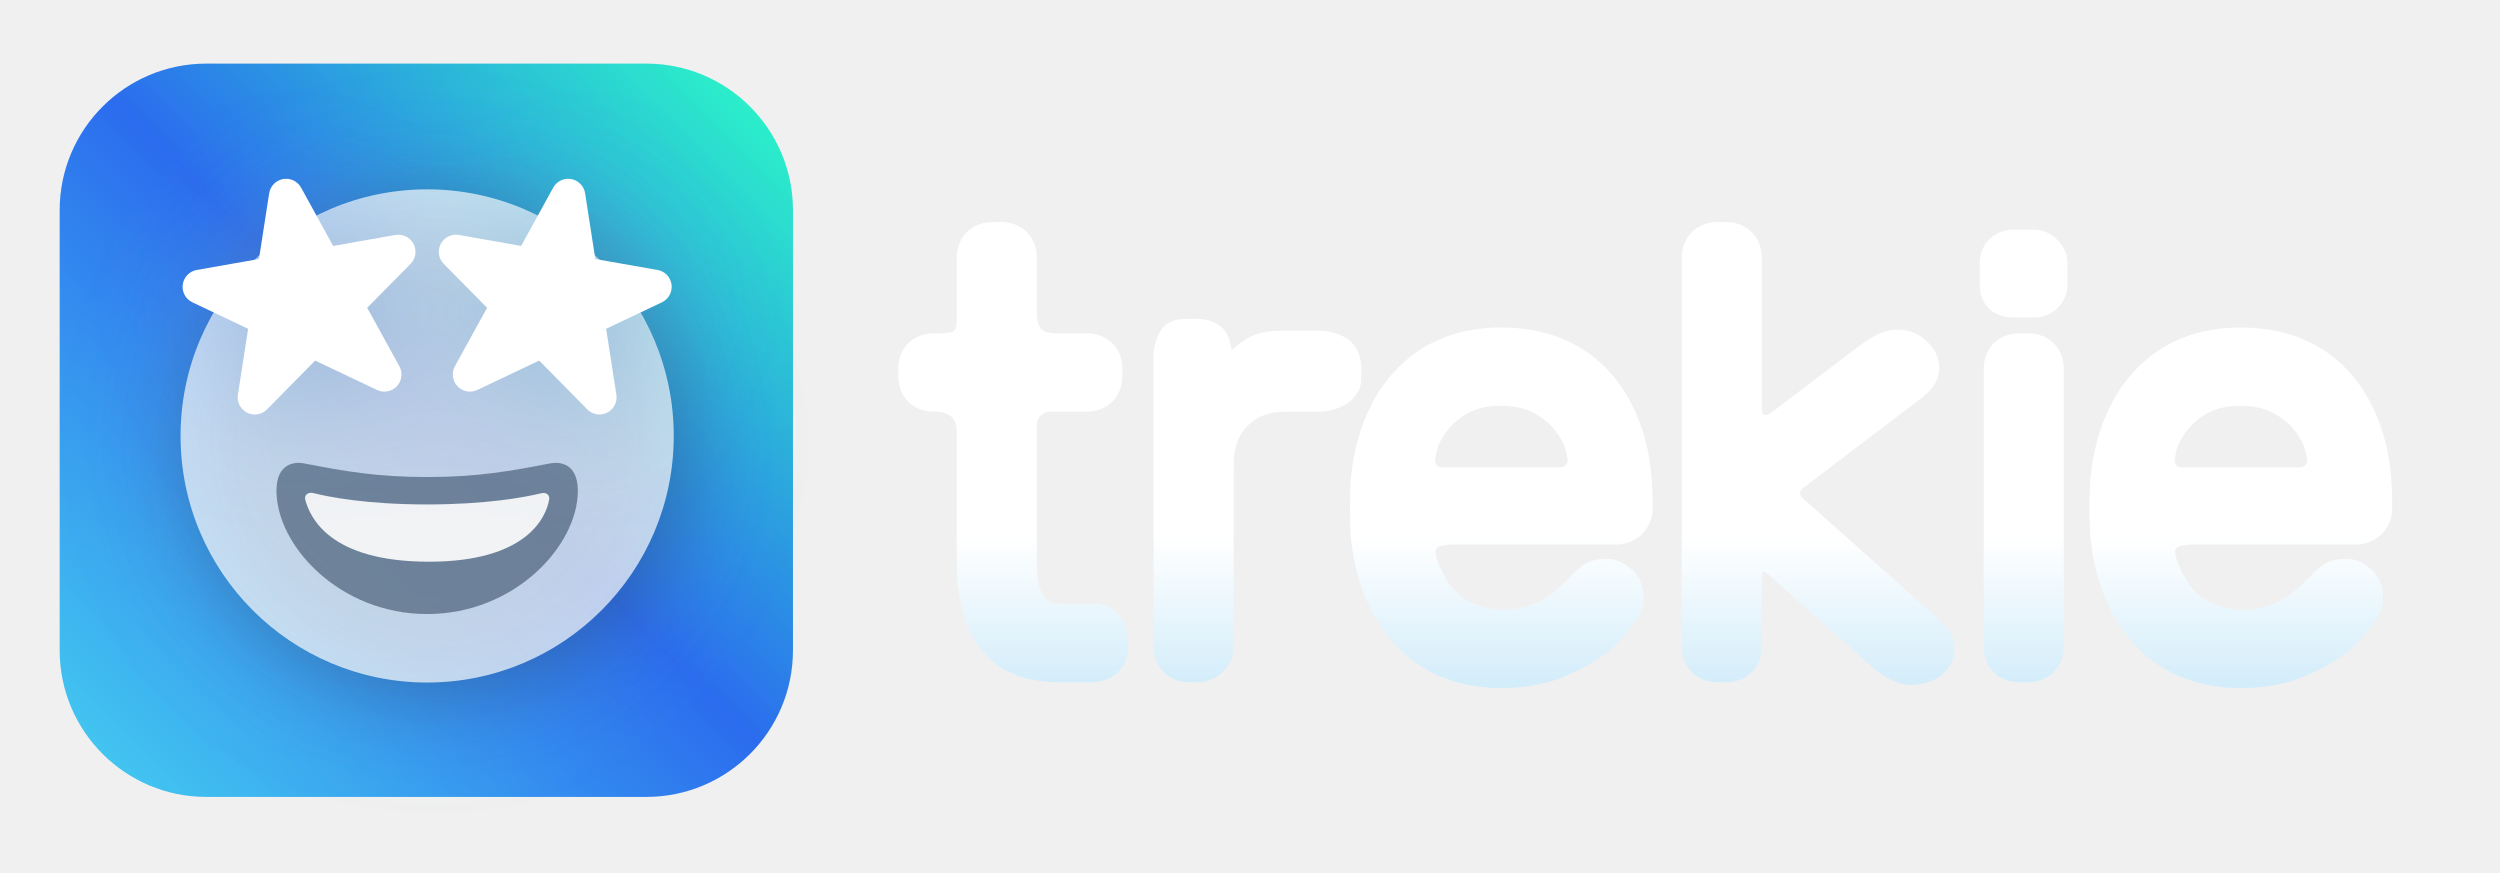
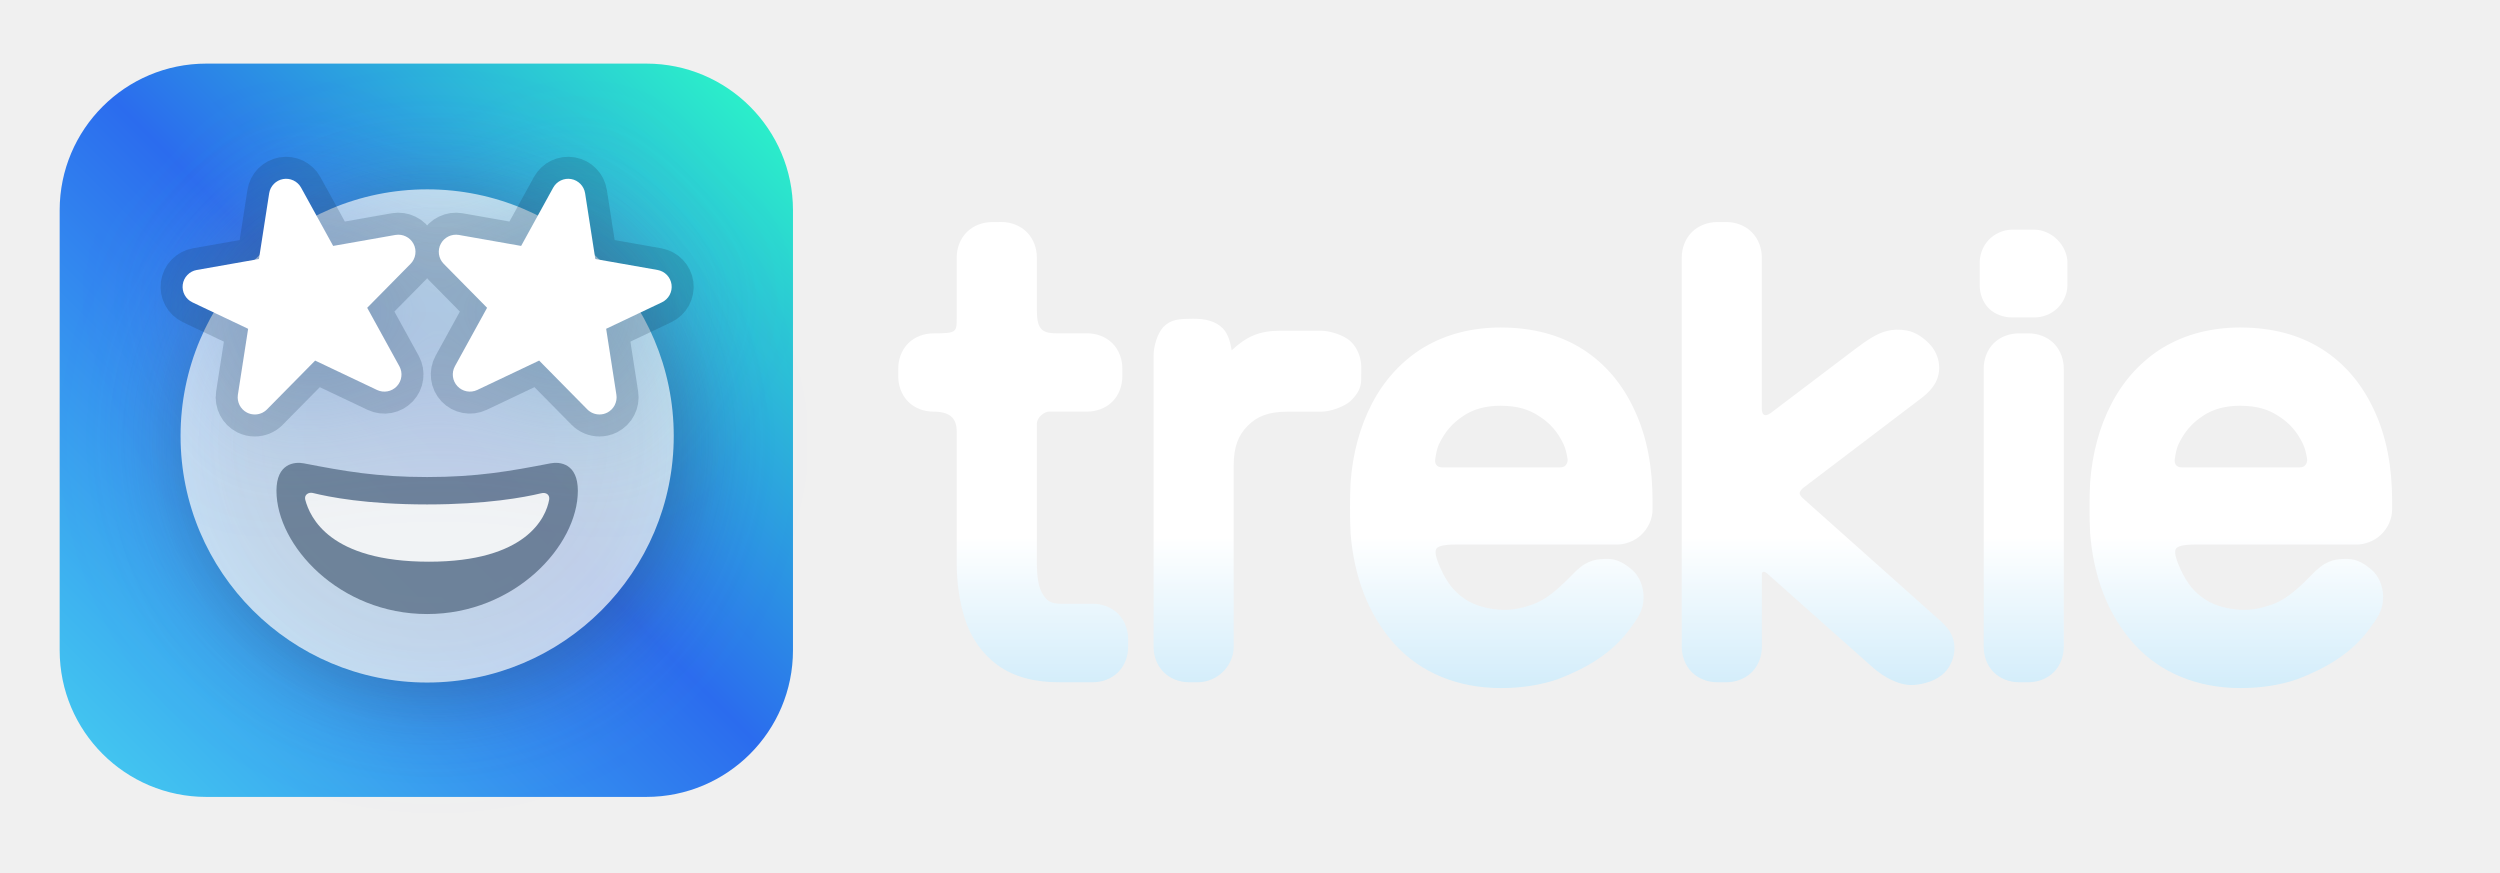
<svg xmlns="http://www.w3.org/2000/svg" xmlns:xlink="http://www.w3.org/1999/xlink" width="852.298" height="297.347" viewBox="0 0 225.504 78.673" version="1.1" id="svg5" xml:space="preserve">
  <defs id="defs2">
    <linearGradient id="linearGradient6">
      <stop style="stop-color:#d1ecfa;stop-opacity:1;" offset="0" id="stop2" />
      <stop style="stop-color:#ffffff;stop-opacity:1;" offset="0.335" id="stop5" />
    </linearGradient>
    <linearGradient id="linearGradient43">
      <stop style="stop-color:#42c4f0;stop-opacity:1;" offset="0" id="stop41" />
      <stop style="stop-color:#2b6cee;stop-opacity:1;" offset="0.514" id="stop42" />
      <stop style="stop-color:#2beeca;stop-opacity:1;" offset="1" id="stop43" />
    </linearGradient>
    <linearGradient id="linearGradient149">
      <stop style="stop-color:#21272c;stop-opacity:1;" offset="0" id="stop149" />
      <stop style="stop-color:#21272c;stop-opacity:0;" offset="1" id="stop150" />
    </linearGradient>
    <linearGradient id="linearGradient147">
      <stop style="stop-color:#99ccff;stop-opacity:1;" offset="0" id="stop147" />
      <stop style="stop-color:#ffffff;stop-opacity:1;" offset="0.296" id="stop148" />
    </linearGradient>
    <style id="style6568">.cls-1{fill:none;}.cls-2{clip-path:url(#clip-path);}</style>
    <style id="style6568-5">.cls-1{fill:none;}.cls-2{clip-path:url(#clip-path);}</style>
    <style id="style6568-9">.cls-1{fill:none;}.cls-2{clip-path:url(#clip-path);}</style>
    <style id="style22571">.cls-1{fill:#84d0f7;}.cls-2{fill:#aa392d;}.cls-3{fill:#7c211a;}.cls-4{fill:#e59973;}.cls-5{fill:#2d2d2d;}.cls-6{opacity:0.2;}.cls-7{opacity:0.3;}</style>
    <style id="style23309">
      .cls-1 {
        fill: none;
      }
    </style>
    <style id="style6568-7">.cls-1{fill:none;}.cls-2{clip-path:url(#clip-path);}</style>
    <style id="style6568-5-5">.cls-1{fill:none;}.cls-2{clip-path:url(#clip-path);}</style>
    <style id="style6568-9-3">.cls-1{fill:none;}.cls-2{clip-path:url(#clip-path);}</style>
    <style id="style22571-5">.cls-1{fill:#84d0f7;}.cls-2{fill:#aa392d;}.cls-3{fill:#7c211a;}.cls-4{fill:#e59973;}.cls-5{fill:#2d2d2d;}.cls-6{opacity:0.2;}.cls-7{opacity:0.3;}</style>
    <style id="style23309-6">
      .cls-1 {
        fill: none;
      }
    </style>
    <style id="style1-9">
      .cls-1 {
        fill: none;
      }
    </style>
    <filter style="color-interpolation-filters:sRGB" id="filter99" x="-0.466" y="-0.466" width="1.955" height="1.955">
      <feFlood result="flood" in="SourceGraphic" flood-opacity="0.302" flood-color="rgb(0,0,0)" id="feFlood98" />
      <feGaussianBlur result="blur" in="SourceGraphic" stdDeviation="3.646" id="feGaussianBlur98" />
      <feOffset result="offset" in="blur" dx="1" dy="1" id="feOffset98" />
      <feComposite result="comp1" operator="in" in="flood" in2="offset" id="feComposite98" />
      <feComposite result="fbSourceGraphic" operator="over" in="SourceGraphic" in2="comp1" id="feComposite99" />
      <feColorMatrix result="fbSourceGraphicAlpha" in="fbSourceGraphic" values="0 0 0 -1 0 0 0 0 -1 0 0 0 0 -1 0 0 0 0 1 0" id="feColorMatrix134" />
      <feFlood id="feFlood134" result="flood" in="fbSourceGraphic" flood-opacity="0.404" flood-color="rgb(102,153,204)" />
      <feGaussianBlur id="feGaussianBlur134" result="blur" in="fbSourceGraphic" stdDeviation="5" />
      <feOffset id="feOffset134" result="offset" in="blur" dx="0" dy="0" />
      <feComposite id="feComposite135" result="comp1" operator="in" in="flood" in2="offset" />
      <feComposite id="feComposite136" result="comp2" operator="over" in="fbSourceGraphic" in2="comp1" />
    </filter>
    <filter style="color-interpolation-filters:sRGB" id="filter134" x="-0.317" y="-0.658" width="1.657" height="2.363">
      <feFlood result="flood" in="SourceGraphic" flood-opacity="0.404" flood-color="rgb(102,153,204)" id="feFlood133" />
      <feGaussianBlur result="blur" in="SourceGraphic" stdDeviation="5" id="feGaussianBlur133" />
      <feOffset result="offset" in="blur" dx="1" dy="1" id="feOffset133" />
      <feComposite result="comp1" operator="in" in="flood" in2="offset" id="feComposite133" />
      <feComposite result="comp2" operator="over" in="SourceGraphic" in2="comp1" id="feComposite134" />
    </filter>
    <rect x="223.755" y="162.305" width="120.361" height="58.945" id="rect146" />
    <linearGradient xlink:href="#linearGradient149" id="linearGradient146" gradientUnits="userSpaceOnUse" x1="30.676" y1="39.157" x2="78.902" y2="39.157" />
    <linearGradient xlink:href="#linearGradient149" id="linearGradient153" gradientUnits="userSpaceOnUse" x1="30.676" y1="39.157" x2="78.902" y2="39.157" />
    <linearGradient xlink:href="#linearGradient6" id="linearGradient154" gradientUnits="userSpaceOnUse" x1="53.679" y1="46.817" x2="53.679" y2="31.877" />
    <linearGradient xlink:href="#linearGradient147" id="linearGradient155" gradientUnits="userSpaceOnUse" x1="30.676" y1="39.157" x2="78.902" y2="39.157" />
    <linearGradient xlink:href="#linearGradient43" id="linearGradient156" gradientUnits="userSpaceOnUse" gradientTransform="matrix(0.6451905,0,0,0.6451905,399.1855,564.8049)" x1="211.292" y1="762.624" x2="301.672" y2="672.244" />
  </defs>
  <g id="layer1" transform="translate(-525.3192,-987.9826)">
    <rect style="fill:url(#linearGradient156);fill-opacity:1;stroke-width:4.147" id="rect142" width="66.146" height="66.146" x="530.701" y="993.72" rx="13.229" ry="13.229" />
    <path fill="#ffcc4d" d="m 586.092,1027.305 c 0,12.285 -9.959,22.243 -22.243,22.243 -12.285,0 -22.243,-9.959 -22.243,-22.243 0,-12.284 9.959,-22.243 22.243,-22.243 12.285,0 22.243,9.959 22.243,22.243" id="path142" style="fill:#ffffff;fill-opacity:0.697;stroke:#ffffff;stroke-width:0;stroke-miterlimit:4;stroke-dasharray:none;stroke-opacity:1;filter:url(#filter99)" />
    <path fill="#664500" d="m 563.849,1031.013 c -4.477,0 -7.448,-0.521 -11.122,-1.236 -0.839,-0.162 -2.471,0 -2.471,2.471 0,4.943 5.678,11.122 13.593,11.122 7.914,0 13.593,-6.179 13.593,-11.122 0,-2.471 -1.632,-2.635 -2.471,-2.471 -3.674,0.714 -6.645,1.236 -11.122,1.236 z" id="path143" style="fill:#1a324d;fill-opacity:0.5;stroke:none;stroke-width:0;stroke-miterlimit:4;stroke-dasharray:none" />
    <path fill="#ffffff" d="m 553.553,1032.454 c 1.422,0.351 4.8,1.03 10.295,1.03 5.356,0 8.777,-0.645 10.264,-1.003 0.483,-0.13 0.815,0.148 0.744,0.562 -0.285,1.657 -2.091,5.606 -10.842,5.606 -8.96,0 -10.732,-3.99 -11.161,-5.591 -0.116,-0.434 0.294,-0.713 0.7,-0.604 z" id="path144" style="fill:#ffffff;fill-opacity:0.9;stroke-width:0;stroke-miterlimit:4;stroke-dasharray:none" />
-     <path fill="#e95f28" d="m 560.984,1009.175 -5.613,0.99 -2.892,-5.256 c -0.319,-0.58 -0.974,-0.89 -1.621,-0.776 -0.651,0.115 -1.158,0.631 -1.259,1.284 l -0.921,5.928 -5.613,0.99 c -0.661,0.116 -1.171,0.649 -1.262,1.315 -0.09,0.666 0.261,1.314 0.869,1.603 l 5.029,2.388 -0.924,5.946 c -0.103,0.662 0.234,1.315 0.832,1.618 0.221,0.111 0.458,0.164 0.695,0.164 0.404,0 0.803,-0.158 1.101,-0.46 l 4.34,-4.401 5.583,2.651 c 0.606,0.287 1.327,0.152 1.787,-0.336 0.46,-0.488 0.551,-1.216 0.229,-1.803 l -2.902,-5.274 3.911,-3.964 c 0.472,-0.478 0.58,-1.207 0.268,-1.803 -0.314,-0.596 -0.98,-0.918 -1.637,-0.803 z m 5.729,0 5.613,0.99 2.892,-5.256 c 0.319,-0.58 0.974,-0.89 1.621,-0.776 0.65,0.115 1.157,0.631 1.258,1.284 l 0.921,5.928 5.613,0.99 c 0.662,0.116 1.173,0.647 1.262,1.314 0.089,0.666 -0.261,1.314 -0.869,1.603 l -5.029,2.388 0.924,5.946 c 0.103,0.662 -0.234,1.315 -0.832,1.618 -0.221,0.111 -0.458,0.164 -0.694,0.164 -0.404,0 -0.803,-0.158 -1.101,-0.46 l -4.34,-4.401 -5.583,2.651 c -0.606,0.287 -1.327,0.152 -1.787,-0.336 -0.46,-0.488 -0.551,-1.216 -0.229,-1.803 l 2.902,-5.273 -3.911,-3.964 c -0.472,-0.478 -0.58,-1.207 -0.268,-1.803 0.315,-0.596 0.981,-0.918 1.639,-0.803 z" id="path145" style="fill:#ffffff;fill-opacity:1;stroke:none;stroke-width:3.969;stroke-linecap:butt;stroke-linejoin:round;stroke-miterlimit:4;stroke-dasharray:none;stroke-opacity:0.202;paint-order:stroke fill markers;filter:url(#filter134)" />
+     <path fill="#e95f28" d="m 560.984,1009.175 -5.613,0.99 -2.892,-5.256 c -0.319,-0.58 -0.974,-0.89 -1.621,-0.776 -0.651,0.115 -1.158,0.631 -1.259,1.284 l -0.921,5.928 -5.613,0.99 c -0.661,0.116 -1.171,0.649 -1.262,1.315 -0.09,0.666 0.261,1.314 0.869,1.603 l 5.029,2.388 -0.924,5.946 c -0.103,0.662 0.234,1.315 0.832,1.618 0.221,0.111 0.458,0.164 0.695,0.164 0.404,0 0.803,-0.158 1.101,-0.46 l 4.34,-4.401 5.583,2.651 c 0.606,0.287 1.327,0.152 1.787,-0.336 0.46,-0.488 0.551,-1.216 0.229,-1.803 l -2.902,-5.274 3.911,-3.964 c 0.472,-0.478 0.58,-1.207 0.268,-1.803 -0.314,-0.596 -0.98,-0.918 -1.637,-0.803 z m 5.729,0 5.613,0.99 2.892,-5.256 c 0.319,-0.58 0.974,-0.89 1.621,-0.776 0.65,0.115 1.157,0.631 1.258,1.284 l 0.921,5.928 5.613,0.99 c 0.662,0.116 1.173,0.647 1.262,1.314 0.089,0.666 -0.261,1.314 -0.869,1.603 l -5.029,2.388 0.924,5.946 c 0.103,0.662 -0.234,1.315 -0.832,1.618 -0.221,0.111 -0.458,0.164 -0.694,0.164 -0.404,0 -0.803,-0.158 -1.101,-0.46 l -4.34,-4.401 -5.583,2.651 c -0.606,0.287 -1.327,0.152 -1.787,-0.336 -0.46,-0.488 -0.551,-1.216 -0.229,-1.803 l 2.902,-5.273 -3.911,-3.964 c -0.472,-0.478 -0.58,-1.207 -0.268,-1.803 0.315,-0.596 0.981,-0.918 1.639,-0.803 z" id="path145" style="fill:#ffffff;fill-opacity:1;stroke:#143352;stroke-width:3.969;stroke-linecap:butt;stroke-linejoin:round;stroke-miterlimit:4;stroke-dasharray:none;stroke-opacity:0.2;paint-order:stroke fill markers;filter:url(#filter134)" />
    <g aria-label="trekie" id="g146" style="font-size:10.583px;line-height:1.25;fill:url(#linearGradient155);fill-opacity:1;stroke-width:0.265" transform="matrix(2.793953,0,0,2.793953,520.6393,919.625)">
      <g aria-label="trekie" id="g145" style="font-family:Rubik;-inkscape-font-specification:Rubik;fill:url(#linearGradient146);fill-opacity:1;stroke-width:0.07" />
      <text xml:space="preserve" transform="scale(0.2645833)" id="text145" style="font-size:40px;line-height:1.25;font-family:Rubik;-inkscape-font-specification:Rubik;white-space:pre;shape-inside:url(#rect146);display:inline;fill:url(#linearGradient153);fill-opacity:1" />
      <path id="path146" style="font-weight:300;-inkscape-font-specification:'Rubik Light';fill:url(#linearGradient154);fill-opacity:1;stroke-width:0.073" d="m 33.697,31.636 c -0.283,0 -0.591,0.106 -0.81,0.325 -0.219,0.219 -0.325,0.527 -0.325,0.81 v 1.928 c 0,0.491 0.017,0.53 -0.756,0.53 -0.27,0 -0.583,0.094 -0.81,0.321 -0.227,0.227 -0.321,0.54 -0.321,0.81 v 0.265 c 0,0.27 0.094,0.583 0.321,0.81 0.227,0.227 0.54,0.321 0.81,0.321 0.54,0 0.756,0.21 0.756,0.644 v 4.218 c 0,0.653 0.084,1.26 0.261,1.819 0.192,0.607 0.553,1.131 1.054,1.498 0.535,0.392 1.215,0.557 1.973,0.557 h 1.115 c 0.283,0 0.591,-0.106 0.81,-0.325 0.227,-0.227 0.321,-0.54 0.321,-0.81 v -0.263 c 3e-6,-0.27 -0.094,-0.583 -0.321,-0.81 -0.219,-0.219 -0.528,-0.325 -0.81,-0.325 h -1.022 c -0.354,0 -0.481,-0.097 -0.623,-0.344 -0.121,-0.219 -0.171,-0.492 -0.171,-1.075 v -4.379 c 0,-0.231 0.245,-0.407 0.405,-0.407 h 1.224 c 0.27,0 0.583,-0.094 0.81,-0.321 0.227,-0.227 0.321,-0.54 0.321,-0.81 v -0.265 c 0,-0.27 -0.094,-0.583 -0.321,-0.81 -0.227,-0.227 -0.54,-0.321 -0.81,-0.321 h -1.006 c -0.509,0 -0.623,-0.186 -0.623,-0.785 v -1.673 c 0,-0.283 -0.105,-0.591 -0.324,-0.81 -0.213,-0.213 -0.521,-0.325 -0.806,-0.325 z m 23.404,0 c -0.285,-5.3e-5 -0.593,0.112 -0.806,0.325 -0.219,0.219 -0.325,0.527 -0.325,0.81 V 45.357 c -3e-6,0.283 0.106,0.591 0.325,0.81 0.213,0.213 0.521,0.325 0.806,0.325 h 0.321 c 0.283,0 0.591,-0.106 0.81,-0.325 0.219,-0.219 0.325,-0.527 0.325,-0.81 v -2.37 c 0,-0.079 0.096,-0.084 0.195,0.016 l 3.357,2.986 c 0.204,0.182 0.426,0.336 0.638,0.431 0.184,0.083 0.42,0.18 0.722,0.159 0.296,-0.021 0.712,-0.127 0.98,-0.393 0.21,-0.208 0.325,-0.515 0.325,-0.792 8e-6,-0.459 -0.265,-0.71 -0.476,-0.905 -0.004,-0.003 -0.008,-0.005 -0.012,-0.008 l -0.002,-0.002 -4.413,-3.935 c -0.13,-0.13 -0.122,-0.187 0.01,-0.319 l 3.848,-2.922 c 0.158,-0.12 0.334,-0.296 0.444,-0.501 v -5.55e-4 -3.7e-4 -5.55e-4 -5.55e-4 -5.55e-4 -5.55e-4 -3.69e-4 -5.55e-4 c 0.217,-0.431 0.088,-0.927 -0.211,-1.233 v -3.7e-4 -5.55e-4 -5.55e-4 -5.55e-4 c -0.187,-0.187 -0.434,-0.376 -0.73,-0.427 -0.479,-0.083 -0.803,0.041 -1.098,0.211 -0.199,0.115 -0.384,0.251 -0.522,0.357 v -0.002 l -2.752,2.085 c -5e-6,6.73e-4 -5e-6,0.001 0,0.002 -0.243,0.177 -0.306,0.033 -0.306,-0.139 v -4.88 c 0,-0.283 -0.106,-0.591 -0.325,-0.81 -0.219,-0.219 -0.527,-0.325 -0.81,-0.325 z m 9.496,0.246 c -0.257,0.008 -0.54,0.136 -0.723,0.336 -0.19,0.201 -0.285,0.481 -0.285,0.719 v 0.744 c 3e-6,0.246 0.09,0.538 0.292,0.74 0.202,0.202 0.495,0.293 0.741,0.293 h 0.744 c 0.239,2e-6 0.517,-0.095 0.719,-0.285 0.206,-0.189 0.336,-0.484 0.336,-0.748 V 32.937 c 0,-0.257 -0.128,-0.54 -0.325,-0.73 -0.19,-0.197 -0.473,-0.325 -0.73,-0.325 h -0.744 c -0.008,0 -0.016,-2.52e-4 -0.025,0 z m -26.406,2.875 c -0.435,0.002 -0.717,0.014 -0.958,0.268 -0.204,0.216 -0.315,0.645 -0.315,0.923 v 9.409 c 0,0.283 0.106,0.591 0.325,0.81 0.219,0.219 0.527,0.325 0.81,0.325 h 0.3 c 0.278,0 0.569,-0.113 0.784,-0.317 0.228,-0.21 0.367,-0.52 0.367,-0.817 v -5.858 c 0,-0.619 0.155,-0.99 0.454,-1.289 0.301,-0.301 0.666,-0.454 1.285,-0.454 h 1.089 c 0.143,0 0.337,-0.04 0.495,-0.099 0.169,-0.063 0.349,-0.144 0.471,-0.267 0.226,-0.226 0.323,-0.423 0.323,-0.679 0,-0.106 0.003,-0.295 0.002,-0.396 -0.003,-0.283 -0.106,-0.591 -0.325,-0.81 -0.123,-0.123 -0.296,-0.206 -0.471,-0.267 -0.176,-0.06 -0.353,-0.095 -0.495,-0.095 h -1.333 c -0.668,0 -1.084,0.187 -1.56,0.633 -10e-4,-0.006 -10e-4,-0.007 -0.002,-0.013 -0.03,-0.173 -0.091,-0.505 -0.286,-0.699 -0.244,-0.244 -0.584,-0.31 -0.96,-0.308 z m 9.943,0.282 c -0.923,0 -1.771,0.211 -2.497,0.647 0.004,-0.002 -1.62e-4,-9.31e-4 -0.01,0.004 a 0.133,0.133 0 0 0 -0.006,0.004 c -0.703,0.434 -1.263,1.051 -1.656,1.809 -0.39,0.751 -0.619,1.609 -0.688,2.548 a 0.133,0.133 0 0 0 0,0.01 c -2e-6,0.001 -2e-6,0.002 0,0.004 -0.014,0.221 -0.017,0.532 -0.017,0.795 0,0.263 0.003,0.575 0.017,0.796 -1.3e-5,0.003 -10e-6,0.003 0,0.006 7.5e-5,10e-4 -6.7e-5,0.003 0,0.004 a 0.133,0.133 0 0 0 0,0.006 c 0.11,1.418 0.575,2.639 1.409,3.575 a 0.133,0.133 0 0 0 0.004,0.004 c 0.855,0.945 2.064,1.429 3.444,1.429 0.66,0 1.271,-0.094 1.834,-0.286 a 0.133,0.133 0 0 0 0.006,-0.002 c 0.903,-0.349 1.731,-0.813 2.331,-1.635 a 0.133,0.133 0 0 0 0,-1.85e-4 0.133,0.133 0 0 0 0,-1.85e-4 0.133,0.133 0 0 0 0,-1.85e-4 0.133,0.133 0 0 0 0,-1.85e-4 0.133,0.133 0 0 0 0,-1.85e-4 0.133,0.133 0 0 0 0,-1.85e-4 0.133,0.133 0 0 0 0,-1.85e-4 0.133,0.133 0 0 0 0,-1.85e-4 0.133,0.133 0 0 0 0,-1.85e-4 0.133,0.133 0 0 0 0,-1.85e-4 0.133,0.133 0 0 0 0,-1.84e-4 c 0.211,-0.298 0.432,-0.541 0.432,-1.022 0,-0.319 -0.129,-0.667 -0.381,-0.88 -0.194,-0.164 -0.45,-0.342 -0.769,-0.342 -0.33,0 -0.634,0.015 -1.02,0.379 a 0.133,0.133 0 0 0 -0.004,0.002 c -0.432,0.433 -0.847,0.876 -1.376,1.076 -0.337,0.126 -0.698,0.205 -1.044,0.186 -0.409,-0.023 -0.833,-0.123 -1.16,-0.34 -0.347,-0.231 -0.571,-0.502 -0.786,-0.968 -0.086,-0.185 -0.141,-0.334 -0.163,-0.445 -0.022,-0.11 -0.011,-0.173 0.01,-0.211 0.022,-0.038 0.064,-0.073 0.164,-0.1 0.1,-0.028 0.25,-0.043 0.448,-0.043 h 5.22 c 0.267,0 0.565,-0.105 0.783,-0.311 0.229,-0.211 0.368,-0.522 0.368,-0.82 v -0.282 c 0,-1.083 -0.18,-2.058 -0.57,-2.901 l -0.002,-0.002 C 54.077,36.89 53.504,36.205 52.765,35.737 52.017,35.264 51.123,35.04 50.135,35.04 Z m 23.876,0 c -0.923,0 -1.771,0.211 -2.497,0.647 0.004,-0.002 -1.61e-4,-9.31e-4 -0.01,0.004 a 0.133,0.133 0 0 0 -0.006,0.004 c -0.703,0.434 -1.262,1.051 -1.656,1.809 -0.39,0.751 -0.619,1.609 -0.688,2.548 a 0.133,0.133 0 0 0 0,0.01 c -3e-6,0.001 -3e-6,0.002 0,0.004 -0.014,0.221 -0.017,0.532 -0.017,0.795 0,0.263 0.003,0.575 0.017,0.796 -1.4e-5,0.003 -1.2e-5,0.003 0,0.006 7.4e-5,10e-4 -6.8e-5,0.003 0,0.004 a 0.133,0.133 0 0 0 0,0.006 c 0.11,1.418 0.575,2.639 1.409,3.575 a 0.133,0.133 0 0 0 0.004,0.004 c 0.855,0.945 2.064,1.429 3.444,1.429 0.66,0 1.271,-0.094 1.834,-0.286 a 0.133,0.133 0 0 0 0.006,-0.002 c 0.903,-0.349 1.731,-0.813 2.331,-1.635 a 0.133,0.133 0 0 0 0,-1.85e-4 0.133,0.133 0 0 0 0,-1.85e-4 0.133,0.133 0 0 0 0,-1.85e-4 0.133,0.133 0 0 0 0,-1.85e-4 0.133,0.133 0 0 0 0,-1.85e-4 0.133,0.133 0 0 0 0,-1.85e-4 0.133,0.133 0 0 0 0,-1.85e-4 0.133,0.133 0 0 0 0,-1.85e-4 0.133,0.133 0 0 0 0,-1.85e-4 0.133,0.133 0 0 0 0,-1.85e-4 0.133,0.133 0 0 0 0,-1.84e-4 c 0.211,-0.298 0.432,-0.541 0.432,-1.022 0,-0.319 -0.129,-0.667 -0.381,-0.88 -0.194,-0.164 -0.45,-0.342 -0.769,-0.342 -0.33,0 -0.634,0.015 -1.02,0.379 a 0.133,0.133 0 0 0 -0.003,0.002 c -0.432,0.433 -0.847,0.876 -1.376,1.076 -0.337,0.126 -0.697,0.205 -1.044,0.186 -0.409,-0.023 -0.833,-0.123 -1.16,-0.34 -0.347,-0.231 -0.571,-0.502 -0.786,-0.968 -0.086,-0.185 -0.14,-0.334 -0.163,-0.445 -0.022,-0.11 -0.012,-0.173 0.01,-0.211 0.022,-0.038 0.064,-0.073 0.164,-0.1 0.1,-0.028 0.25,-0.043 0.448,-0.043 h 5.22 c 0.267,0 0.565,-0.105 0.783,-0.311 0.229,-0.211 0.368,-0.522 0.368,-0.82 v -0.282 c 0,-1.083 -0.18,-2.058 -0.57,-2.901 l -0.002,-0.002 C 77.953,36.89 77.38,36.205 76.641,35.737 75.893,35.264 74.999,35.04 74.011,35.04 Z m -7.161,0.19 c -0.27,0 -0.583,0.094 -0.81,0.321 -0.227,0.227 -0.321,0.54 -0.321,0.81 v 8.997 c 0,0.27 0.094,0.583 0.321,0.81 0.219,0.219 0.527,0.325 0.81,0.325 h 0.321 c 0.283,0 0.591,-0.106 0.81,-0.325 0.226,-0.226 0.323,-0.539 0.323,-0.81 v -8.997 c 0,-0.27 -0.096,-0.583 -0.323,-0.81 -0.227,-0.227 -0.54,-0.321 -0.81,-0.321 z m -16.715,2.338 h 1.85e-4 c 0.517,0 0.9,0.114 1.227,0.333 a 0.133,0.133 0 0 0 0.002,0.002 c 0.011,0.007 0.011,0.008 0.006,0.004 a 0.133,0.133 0 0 0 0.004,0.002 c 0.345,0.22 0.591,0.5 0.778,0.894 0.065,0.137 0.104,0.303 0.132,0.483 a 0.133,0.133 0 0 0 0.002,0.015 c 0.003,0.01 -8.08e-4,0.095 -0.038,0.153 -0.038,0.059 -0.088,0.102 -0.199,0.102 H 48.229 c -0.162,0 -0.237,-0.113 -0.22,-0.251 0.026,-0.188 0.061,-0.361 0.124,-0.503 a 0.133,0.133 0 0 0 0.004,-0.004 c 0.189,-0.395 0.435,-0.674 0.767,-0.893 a 0.133,0.133 0 0 0 0.012,-0.01 c 0.326,-0.215 0.706,-0.329 1.219,-0.329 z m 23.876,0 c 0.517,0 0.9,0.114 1.227,0.333 a 0.133,0.133 0 0 0 0.002,0.002 c 0.011,0.007 0.011,0.008 0.006,0.004 a 0.133,0.133 0 0 0 0.004,0.002 c 0.345,0.22 0.591,0.5 0.778,0.894 0.065,0.137 0.104,0.303 0.132,0.483 a 0.133,0.133 0 0 0 0.002,0.015 c 0.003,0.01 -8.07e-4,0.095 -0.038,0.153 -0.038,0.059 -0.088,0.102 -0.199,0.102 h -3.819 c -0.162,0 -0.237,-0.113 -0.22,-0.251 0.026,-0.188 0.061,-0.361 0.124,-0.503 a 0.133,0.133 0 0 0 0.004,-0.004 c 0.189,-0.395 0.434,-0.674 0.767,-0.893 a 0.133,0.133 0 0 0 0.012,-0.01 c 0.326,-0.215 0.707,-0.329 1.22,-0.329 z" />
    </g>
  </g>
  <style type="text/css" id="style1941">
	.st0{fill:none;stroke:#000000;stroke-width:2;stroke-linecap:round;stroke-linejoin:round;stroke-miterlimit:10;}
</style>
  <style type="text/css" id="style1941-0">
	.st0{fill:none;stroke:#000000;stroke-width:2;stroke-linecap:round;stroke-linejoin:round;stroke-miterlimit:10;}
</style>
  <style type="text/css" id="style1941-7">
	.st0{fill:none;stroke:#000000;stroke-width:2;stroke-linecap:round;stroke-linejoin:round;stroke-miterlimit:10;}
</style>
  <style type="text/css" id="style22485">
	.st0{fill:none;stroke:#6C3DB7;stroke-width:4;stroke-linecap:round;stroke-linejoin:round;stroke-miterlimit:10;}
	.st1{fill:none;stroke:#1F992A;stroke-width:4;stroke-linecap:round;stroke-linejoin:round;stroke-miterlimit:10;}
	.st2{fill:none;stroke:#6A83BA;stroke-width:4;stroke-linecap:round;stroke-linejoin:round;stroke-miterlimit:10;}
	.st3{fill:#8A8AFF;stroke:#8A8AFF;stroke-width:2;stroke-linecap:round;stroke-linejoin:round;stroke-miterlimit:10;}
	.st4{fill:#6C3DB7;stroke:#6C3DB7;stroke-width:2;stroke-linecap:round;stroke-linejoin:round;stroke-miterlimit:10;}
	.st5{fill:#A576FF;stroke:#A576FF;stroke-width:2;stroke-linecap:round;stroke-linejoin:round;stroke-miterlimit:10;}
	.st6{fill:#F2BB41;stroke:#F2BB41;stroke-width:2;stroke-linecap:round;stroke-linejoin:round;stroke-miterlimit:10;}
	.st7{fill:#E08838;stroke:#E08838;stroke-width:2;stroke-linecap:round;stroke-linejoin:round;stroke-miterlimit:10;}
	.st8{fill:#1F992A;stroke:#1F992A;stroke-width:2;stroke-linecap:round;stroke-linejoin:round;stroke-miterlimit:10;}
	.st9{fill:#5EC11E;stroke:#5EC11E;stroke-width:2;stroke-linecap:round;stroke-linejoin:round;stroke-miterlimit:10;}
	.st10{fill:#E3FAFF;stroke:#E3FAFF;stroke-width:2;stroke-linecap:round;stroke-linejoin:round;stroke-miterlimit:10;}
	.st11{fill:#FF5093;stroke:#FF5093;stroke-width:2;stroke-linecap:round;stroke-linejoin:round;stroke-miterlimit:10;}
	.st12{fill:#B7257F;stroke:#B7257F;stroke-width:2;stroke-linecap:round;stroke-linejoin:round;stroke-miterlimit:10;}
	.st13{fill:#5189E5;stroke:#5189E5;stroke-width:2;stroke-linecap:round;stroke-linejoin:round;stroke-miterlimit:10;}
	.st14{fill:#6EBAFF;stroke:#6EBAFF;stroke-width:2;stroke-linecap:round;stroke-linejoin:round;stroke-miterlimit:10;}
	.st15{fill:#EDD977;stroke:#EDD977;stroke-width:2;stroke-linecap:round;stroke-linejoin:round;stroke-miterlimit:10;}
	.st16{fill:#8C43FF;stroke:#8C43FF;stroke-width:2;stroke-linecap:round;stroke-linejoin:round;stroke-miterlimit:10;}
	.st17{fill:#5252BA;stroke:#5252BA;stroke-width:2;stroke-linecap:round;stroke-linejoin:round;stroke-miterlimit:10;}
	.st18{fill:none;stroke:#E3FAFF;stroke-width:4;stroke-linecap:round;stroke-linejoin:round;stroke-miterlimit:10;}
	.st19{fill:#354C75;stroke:#354C75;stroke-width:2;stroke-linecap:round;stroke-linejoin:round;stroke-miterlimit:10;}
</style>
  <style type="text/css" id="style23106">
	.st0{fill:none;stroke:#000000;stroke-width:2;stroke-linecap:round;stroke-linejoin:round;stroke-miterlimit:10;}
	.st1{fill:none;stroke:#000000;stroke-width:2;stroke-linejoin:round;stroke-miterlimit:10;}
</style>
  <style type="text/css" id="style1941-1">
	.st0{fill:none;stroke:#000000;stroke-width:2;stroke-linecap:round;stroke-linejoin:round;stroke-miterlimit:10;}
</style>
  <style type="text/css" id="style1941-0-8">
	.st0{fill:none;stroke:#000000;stroke-width:2;stroke-linecap:round;stroke-linejoin:round;stroke-miterlimit:10;}
</style>
  <style type="text/css" id="style1941-7-7">
	.st0{fill:none;stroke:#000000;stroke-width:2;stroke-linecap:round;stroke-linejoin:round;stroke-miterlimit:10;}
</style>
  <style type="text/css" id="style22485-9">
	.st0{fill:none;stroke:#6C3DB7;stroke-width:4;stroke-linecap:round;stroke-linejoin:round;stroke-miterlimit:10;}
	.st1{fill:none;stroke:#1F992A;stroke-width:4;stroke-linecap:round;stroke-linejoin:round;stroke-miterlimit:10;}
	.st2{fill:none;stroke:#6A83BA;stroke-width:4;stroke-linecap:round;stroke-linejoin:round;stroke-miterlimit:10;}
	.st3{fill:#8A8AFF;stroke:#8A8AFF;stroke-width:2;stroke-linecap:round;stroke-linejoin:round;stroke-miterlimit:10;}
	.st4{fill:#6C3DB7;stroke:#6C3DB7;stroke-width:2;stroke-linecap:round;stroke-linejoin:round;stroke-miterlimit:10;}
	.st5{fill:#A576FF;stroke:#A576FF;stroke-width:2;stroke-linecap:round;stroke-linejoin:round;stroke-miterlimit:10;}
	.st6{fill:#F2BB41;stroke:#F2BB41;stroke-width:2;stroke-linecap:round;stroke-linejoin:round;stroke-miterlimit:10;}
	.st7{fill:#E08838;stroke:#E08838;stroke-width:2;stroke-linecap:round;stroke-linejoin:round;stroke-miterlimit:10;}
	.st8{fill:#1F992A;stroke:#1F992A;stroke-width:2;stroke-linecap:round;stroke-linejoin:round;stroke-miterlimit:10;}
	.st9{fill:#5EC11E;stroke:#5EC11E;stroke-width:2;stroke-linecap:round;stroke-linejoin:round;stroke-miterlimit:10;}
	.st10{fill:#E3FAFF;stroke:#E3FAFF;stroke-width:2;stroke-linecap:round;stroke-linejoin:round;stroke-miterlimit:10;}
	.st11{fill:#FF5093;stroke:#FF5093;stroke-width:2;stroke-linecap:round;stroke-linejoin:round;stroke-miterlimit:10;}
	.st12{fill:#B7257F;stroke:#B7257F;stroke-width:2;stroke-linecap:round;stroke-linejoin:round;stroke-miterlimit:10;}
	.st13{fill:#5189E5;stroke:#5189E5;stroke-width:2;stroke-linecap:round;stroke-linejoin:round;stroke-miterlimit:10;}
	.st14{fill:#6EBAFF;stroke:#6EBAFF;stroke-width:2;stroke-linecap:round;stroke-linejoin:round;stroke-miterlimit:10;}
	.st15{fill:#EDD977;stroke:#EDD977;stroke-width:2;stroke-linecap:round;stroke-linejoin:round;stroke-miterlimit:10;}
	.st16{fill:#8C43FF;stroke:#8C43FF;stroke-width:2;stroke-linecap:round;stroke-linejoin:round;stroke-miterlimit:10;}
	.st17{fill:#5252BA;stroke:#5252BA;stroke-width:2;stroke-linecap:round;stroke-linejoin:round;stroke-miterlimit:10;}
	.st18{fill:none;stroke:#E3FAFF;stroke-width:4;stroke-linecap:round;stroke-linejoin:round;stroke-miterlimit:10;}
	.st19{fill:#354C75;stroke:#354C75;stroke-width:2;stroke-linecap:round;stroke-linejoin:round;stroke-miterlimit:10;}
</style>
  <style type="text/css" id="style23106-2">
	.st0{fill:none;stroke:#000000;stroke-width:2;stroke-linecap:round;stroke-linejoin:round;stroke-miterlimit:10;}
	.st1{fill:none;stroke:#000000;stroke-width:2;stroke-linejoin:round;stroke-miterlimit:10;}
</style>
  <style type="text/css" id="style4736">

	.st0{fill:#D1D1D1;}
	.st1{fill:#454545;}

</style>
  <style type="text/css" id="style1">
	.st0{fill:none;stroke:#000000;stroke-width:2;stroke-linecap:round;stroke-linejoin:round;stroke-miterlimit:10;}
</style>
  <style type="text/css" id="style1-4">
	.linesandangles_een{fill:#111918;}
</style>
  <style type="text/css" id="style1-2">
	.st0{fill:#000000;}
</style>
  <style type="text/css" id="style1-5">
	.st0{fill:#000000;}
</style>
  <style type="text/css" id="style1-1">
	.st0{fill:#000000;}
</style>
</svg>
